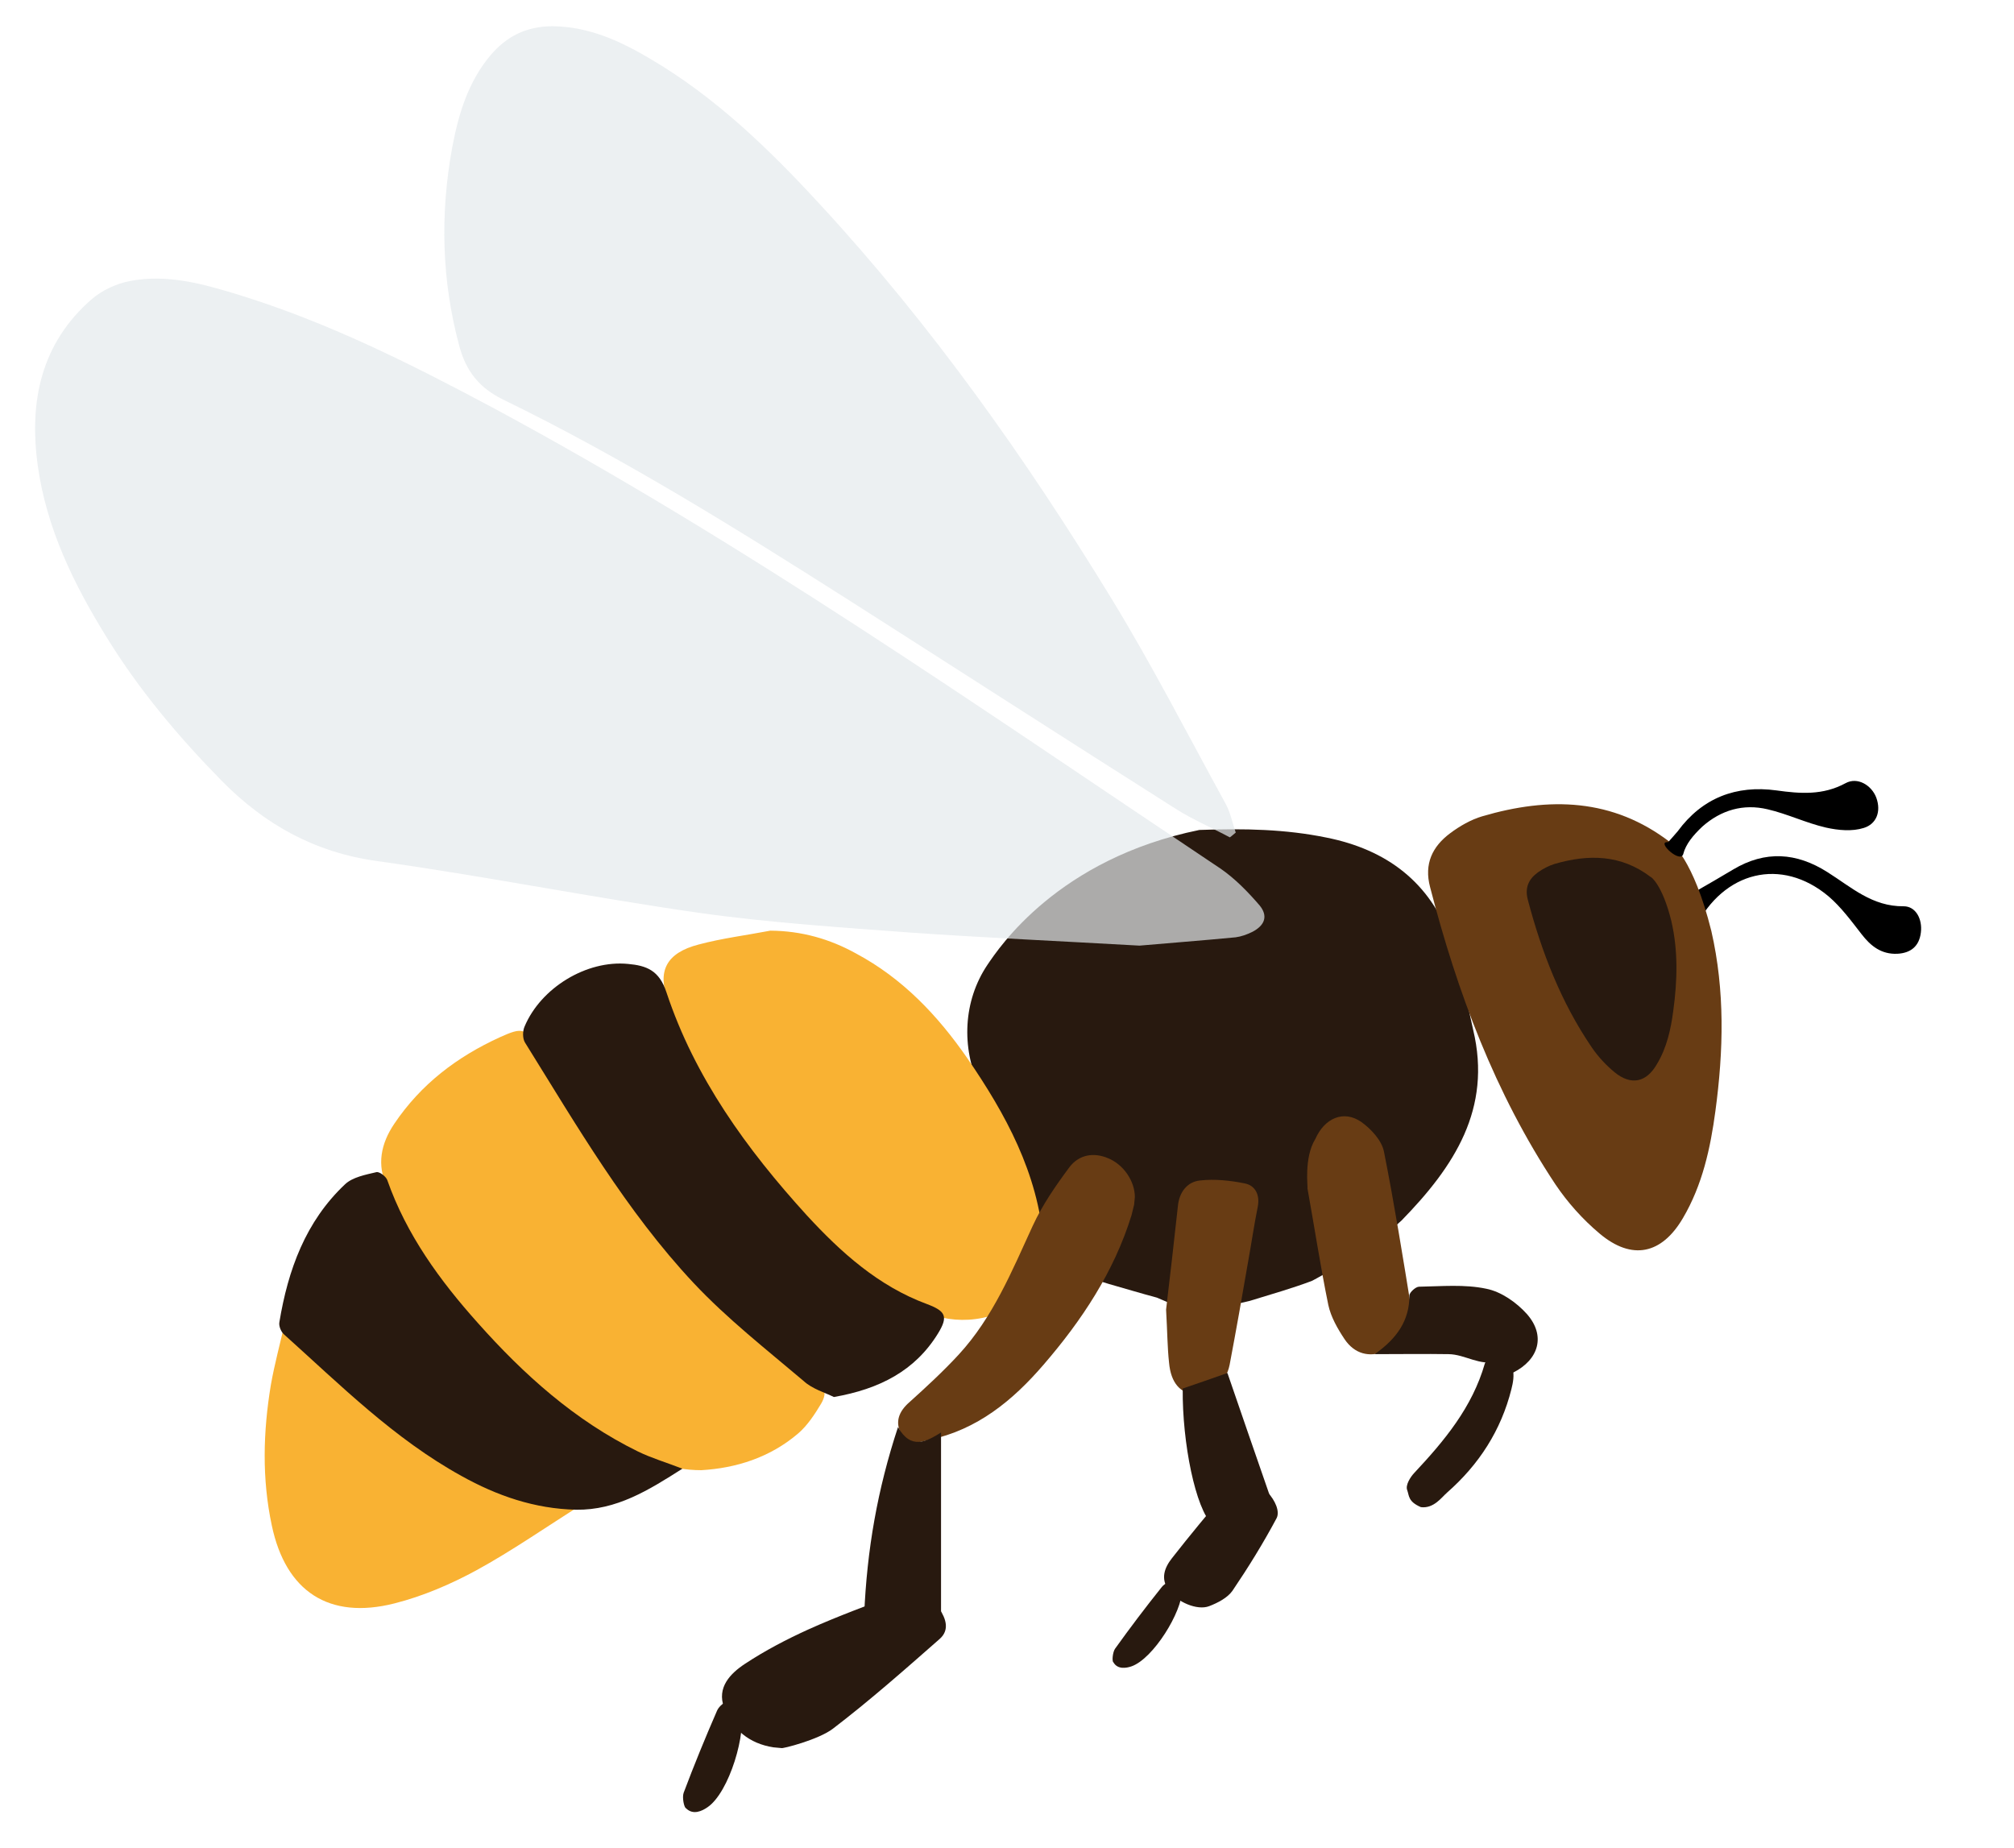
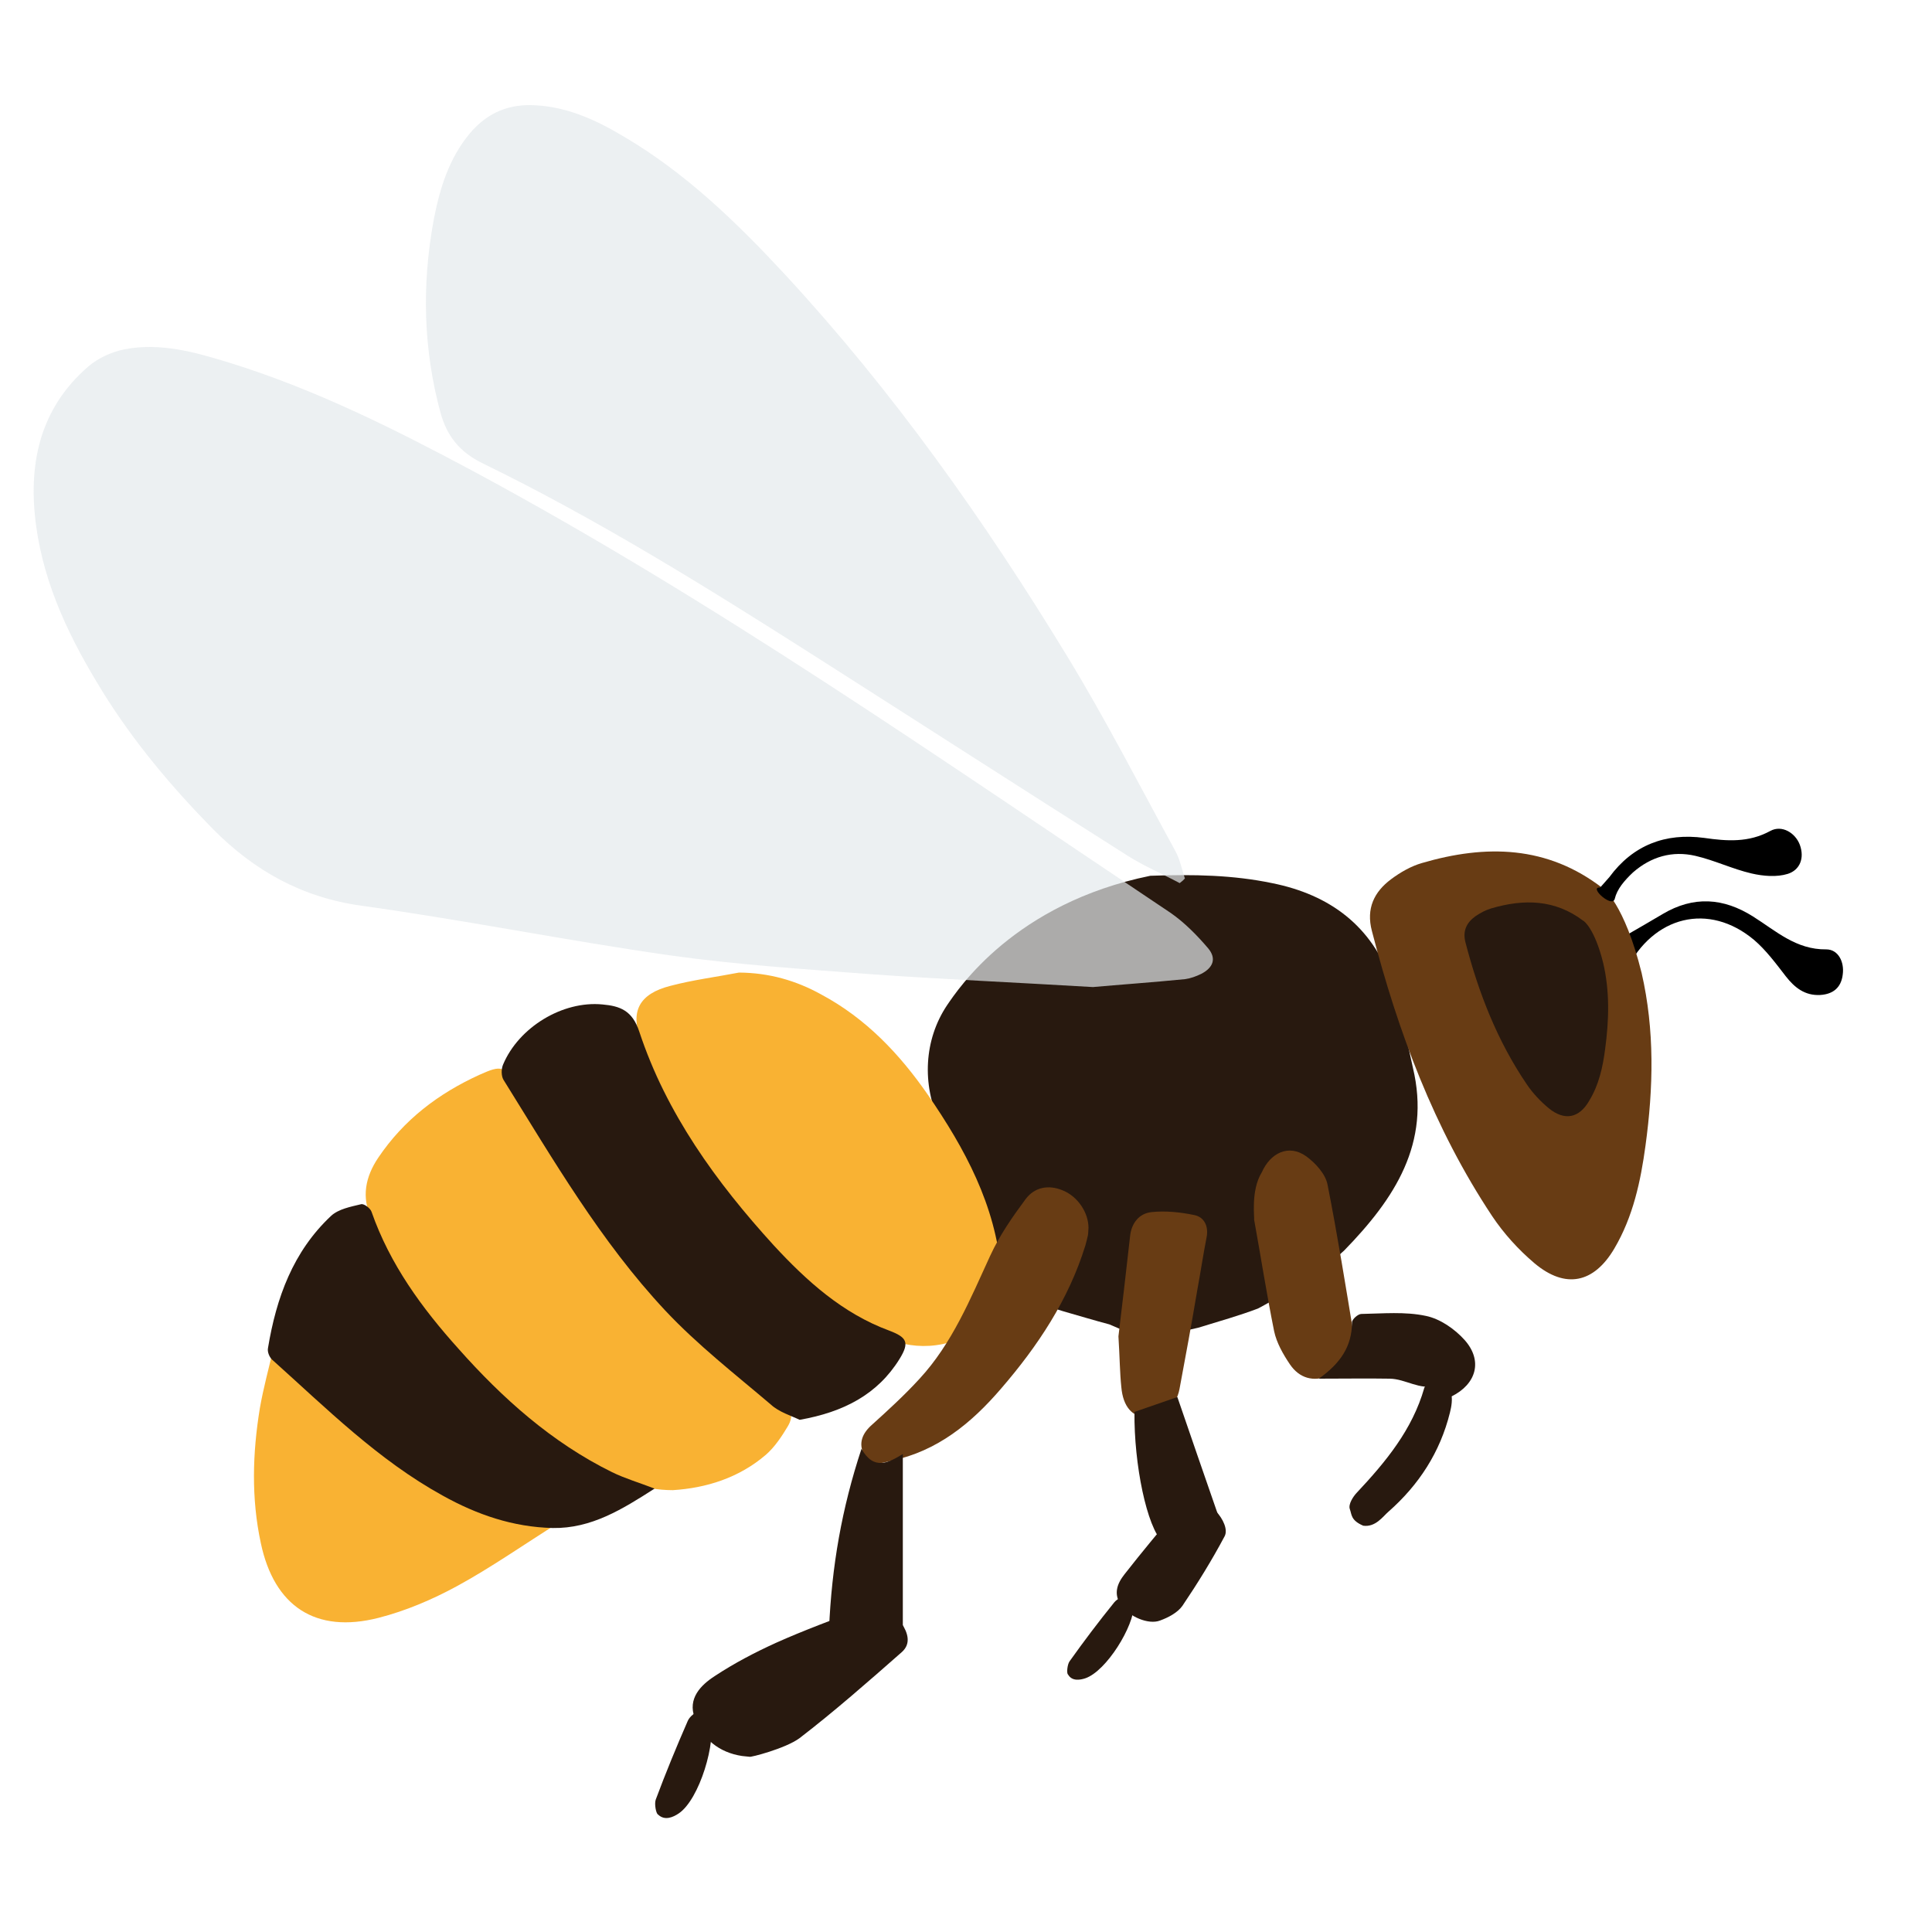
- <svg xmlns="http://www.w3.org/2000/svg" version="1.1" id="Ebene_1" x="0px" y="0px" viewBox="0 0 1090 1000" enable-background="new 0 0 1090 1000" xml:space="preserve">
-   <path fill="#F9B233" d="M257.8,849.9c-13.8,7.5-28.9,14-44.3,17.9c-35.5,9-58.9-6.5-66.4-42.2c-5.4-25.3-4.7-50.8-0.5-76.1  c2-11.3,5-22.3,7.7-34.1c45.6,47.4,92.9,87.6,161.7,98.2C295.3,826.6,277.2,839.3,257.8,849.9z" />
-   <path d="M917.4,501.8c-1.1,0.4-2,0.9-3.1,1.1c-3.8,0.9-16.3-9.5-16.3-9.5c2.7-1.1,29.2-16.3,40-22.8c17.4-10.4,34.3-9.2,51,1.4  c12.9,8.1,24.2,18.7,41.3,18.5c6.6,0,10.2,7,9.3,14.2c-0.9,7.4-5.4,11.1-12.7,11.5c-8.6,0.4-14.4-4.1-19.4-10.6  c-5.6-7.2-11.1-14.7-17.9-20.5c-25.5-21.4-56.9-13.6-72.1,17L917.4,501.8L917.4,501.8z" />
-   <path fill="#28190F" d="M549.5,636.5c-6.5-16.1-12-32.7-19.4-48.3c-9.9-21.4-8.8-46.5,4.3-66c6.3-9.3,38.2-57.4,114.7-73  c24.6-0.9,46.7-0.4,68.7,4.1c32.7,6.5,56.2,24.2,67.5,55.8c5.4,15.6,8.3,32.1,12,48.3c10.2,42.7-10.2,73.9-38.8,103.2  c-16.7,15.6-47.2,32.1-48.6,32.7c-10.4,3.9-21.2,7-33.6,10.8c-28.4,6.8-35.5,4.7-50.2-1.8c-8.6-2.3-16.9-4.8-26-7.4  c-39.5-11.8-40-28.7-43.8-42.2C554,647.1,551.7,641.9,549.5,636.5z" />
-   <path fill="#683C14" d="M926.2,503.9c7.4,32.3,6.6,64.8,2.2,97.4c-2.7,20.1-7,40-17.6,58c-11.5,19.6-27.6,23-45,8.4  c-9.2-7.7-17.4-16.9-24-26.7c-32.7-49.3-53.1-103.9-67.8-160.8c-3.4-12.7,1.3-22.1,10.8-29.2c5.2-3.9,11.3-7.4,17.4-9.2  c36.1-10.6,70.7-9.9,101.9,14.2C904.3,455.8,916.5,464.8,926.2,503.9z" />
-   <path fill="#F9B233" d="M334.6,782.1c-39.7-22.8-71.8-54.2-98.2-91.2c-10.8-14.9-18.7-32.1-26.9-48.6c-5.7-11.7-3.4-23.3,3.9-34.1  c14.4-21.4,33.9-36.2,57.1-46.8c12.6-5.7,13.8-5,21.5,6.5c2.2,3.1,3.9,6.3,6.1,9.3c26.2,37.5,51.7,75.7,79,112.5  c16.7,22.6,36.4,43.1,62.1,56c7.2,3.6,8.8,7.9,5.2,14c-3.4,5.7-7.4,11.8-12.4,16.1c-15.3,13.1-33.7,18.8-52.4,19.9  C362.4,795.7,348,789.8,334.6,782.1z" />
-   <path fill="#F9B233" d="M463.2,516c25.3,13.5,44.3,33.6,60.3,56.7c20.8,30.3,38.2,62.1,41.3,99.8c1.6,20.5-5.9,31.6-25.3,38.6  c-20.8,7.4-39.5,1.4-56.2-10.2c-57.4-39.8-95.8-94.6-121.5-158.8c-6.5-16.5-1.1-26.4,16.3-30.9c12.7-3.4,25.8-5,38.8-7.5  C433.8,503.8,449.1,508.2,463.2,516z" />
-   <path fill="#28190F" d="M434.9,747.4c-20.3-17.2-41.4-33.7-59.6-53.1c-36.4-38.9-63.2-85.1-91.2-130.1c-1.3-2.2-1.3-6.1-0.2-8.6  c8.8-21,33.6-36.1,56-33.9c9.9,0.9,16.9,3.4,20.8,15.4c15.3,46.1,43.4,84.9,75.9,120.6c18.5,20.1,38.8,38.4,65.1,48.1  c10,3.8,11.7,6.6,5.9,16c-12.4,20.1-31.6,30-56.3,34.3C446.5,753.7,439.5,751.7,434.9,747.4z" />
-   <path fill="#28190F" d="M311.8,817.1c-22.4-0.5-42.7-7.5-62.1-18.3c-36.4-20.1-65.5-49.2-96-76.6c-1.6-1.4-2.9-4.5-2.5-6.6  c4.7-28.4,14.2-54.5,35.5-74.6c4.1-3.9,11.1-5.2,17-6.6c1.6-0.4,5.2,2.3,5.9,4.3c10.4,29.6,28.5,54.4,49,77.3  c24.9,28,52.6,52.9,86.7,69.6c7.4,3.6,15.3,5.9,24,9.3C351.1,806.5,333.7,817.4,311.8,817.1z" />
-   <path fill="#683C14" d="M613.8,652c-0.4,1.8-0.9,3.8-1.4,5.7c-9.5,30.7-26.9,56.9-47.6,80.9c-16.7,19.4-35.9,35.2-61.9,40.7  c-5.7,1.3-11.7,3.6-15.1-3.1c-3.6-6.6-1.3-12.4,4.5-17.4c9.2-8.3,18.3-16.7,26.6-25.7c18.5-20.1,28.7-45,40-69.6  c5.2-11.3,12.4-21.7,19.9-31.8c5-6.6,12.9-8.3,21-4.8c8.3,3.4,14.4,12.4,14.4,21C614,649.1,614,650.7,613.8,652z" />
-   <path fill="#28190F" d="M422.9,946.1c-1.4-0.2-2.9-0.2-4.3-0.4c-13.1-2-22.3-9.7-26.7-21.5c-4.1-10.9,3.4-18.5,11.3-23.7  c10.9-7.2,22.6-13.3,34.5-18.7c16-7.2,32.3-13.1,48.6-19.4c8.6-3.2,16.9,0,22.1,8.3c3.6,5.4,5.6,11.5,0.2,16.3  c-19,16.7-37.9,33.4-57.8,48.6C443,941.6,423.2,946.6,422.9,946.1z" />
-   <path fill="#683C14" d="M711.9,616.4c4.8-10.9,15.1-16.1,25.1-9c5.2,3.8,10.8,9.9,12,15.8c5.7,28.7,10.4,58,15.1,87  c1.3,8.4-5.6,17.6-14.5,21.2c-8.6,3.4-16.5,1.4-21.9-6.6c-3.8-5.7-7.4-12-8.8-18.5c-4.3-21-7.5-42.2-11.3-63.2  C708,643,705.5,626.7,711.9,616.4z" />
-   <path fill="#683C14" d="M637.5,652.7c0.7-7.4,5-13.1,12-13.8c7.9-0.9,16.3,0,24.2,1.6c5.7,1.1,8.3,6.3,7,12.7  c-2,9.9-3.4,19.7-5.2,29.6c-3.2,18.7-6.5,37.3-10,55.8c-2,10-9.7,16.7-18.3,16.1c-8.3-0.4-13.5-6.1-14.5-17.2  c-0.9-8.3-0.9-16.5-1.6-28.7C633,692.9,635.3,673,637.5,652.7z" />
-   <path fill="#28190F" d="M486,772.4c7,12.4,15.3,7.9,23.3,2.9c0,34.3,0,66.4,0,100.1c-13.6-6.8-26.9-8.4-41.6-1.3  C469.2,838.6,474.9,806.1,486,772.4z" />
-   <path fill="#28190F" d="M810.6,736.8c-9.7,2.7-17.6-3.8-26.6-3.9c-12.7-0.2-25.3,0-40,0c12.2-8.6,18.8-18.3,18.8-31.8  c0-1.6,3.4-4.7,5.2-4.7c12.2-0.2,24.6-1.4,36.4,1.1c8.1,1.6,16.3,7.4,21.9,13.6c10.4,11.7,6.6,24.8-7.4,31.8  C815.6,740.4,812.4,736.3,810.6,736.8z" />
-   <path fill="#28190F" d="M690.9,821.7c-7.2,13.5-15.3,26.6-23.9,39.3c-2.7,3.8-7.9,6.5-12.6,8.3c-6.5,2.5-17.4-2.3-21.9-8.6  c-4.5-6.3-2.3-12.2,1.8-17.4c9.7-12.4,19.7-24.4,29.8-36.4c2.2-2.5,5.7-4.1,7.4-5.2C680.5,798,694.7,814.4,690.9,821.7z" />
-   <path fill="#28190F" d="M656.1,825.1c-9-8.4-16.3-44-16-73.6c8.1-2.7,15.6-5.4,24.2-8.4c7.2,21,14.7,42.7,23.1,66.9  C670.8,805.9,659.9,809.3,656.1,825.1z" />
-   <path fill="#28190F" d="M761.6,806.5c-1.1-2.7,1.8-7.2,3.8-9.3c16.3-17.4,31.4-35.5,38.2-59.2c0.7-2.3,6.5-4.3,9.7-4.3  c2,0,4.8,4.3,5.4,7.2c0.9,3.4,0.2,7.4-0.7,10.9c-5.6,22.4-17.6,40.9-34.8,56c-2.9,2.5-7.2,8.8-14.2,7.9  C762,812.7,762.7,809.5,761.6,806.5z" />
-   <path fill="#28190F" d="M612.3,901.9c-2.7,0.9-7.4,1.8-9.7-2.2c-0.9-0.5-0.4-5.6,0.9-7.4c8.1-11.3,16.5-22.4,25.3-33.4  c1.6-2,5-3.6,7.2-3.1c1.8,0.4,3.1,3.8,3.8,4.7C639.8,872.3,624.2,897.8,612.3,901.9z" />
-   <path d="M902.3,455.8c0.2,0,0.5,0,0.7-0.2c1.6-1.8,3.4-3.8,5-5.7c13.3-18.1,31.6-25.1,53.5-22.1c12.9,1.8,25.1,2.7,37.3-3.9  c6.5-3.6,14.2,1.1,16.7,7.9c2.7,7.5,0,14.2-6.8,16.3c-6.3,2-13.8,1.3-20.5-0.2c-10.8-2.5-20.8-7.4-31.6-9.9  c-13.1-3.1-25.1,0.4-35.2,9.3c-5,4.7-9,9.5-10.4,14.9S896.6,455.7,902.3,455.8z" />
-   <path fill="#28190F" d="M382.8,978.2c-2.9,2-7.7,4.3-11.5,0.5c-1.1-0.4-2.2-5.9-1.3-8.4c5.6-14.9,11.7-29.8,18.1-44.5  c1.1-2.5,4.5-5.2,7-5.4c2.3,0,4.7,3.4,5.7,4.1C404.4,937.3,394.7,970.3,382.8,978.2z" />
-   <path fill="#28190F" d="M904.5,498.3c3.8,16.2,3.3,32.5,1.1,48.7c-1.3,10-3.5,20.1-8.9,29c-5.7,9.9-14,11.6-22.9,4.3  c-4.6-3.8-8.9-8.4-12.3-13.4c-16.7-24.5-27.2-51.7-34.7-80.2c-1.6-6.4,0.6-11,5.6-14.6c2.7-1.9,5.7-3.5,8.9-4.5  c18.5-5.4,36.1-5.1,52,7C893.5,474.4,899.7,478.9,904.5,498.3z" />
-   <path opacity="0.7" fill="#E4E9EC" d="M665.6,453.2c-9.7-5.2-19.9-9.5-29.2-15.4c-58.9-37.3-117.4-75-176.2-112.5  c-61.2-38.9-122.7-77.3-188-109.1c-12.9-6.3-19.9-15.4-23.5-28.5c-9.7-35.7-10.6-71.8-3.9-108.2c3.4-17.9,8.6-35.2,20.6-49.5  c8.8-10.4,19.6-15.8,33.7-15.8c19.7,0.2,36.8,8.1,53.1,17.8c35,20.6,63.9,48.6,91.2,78.2c60.7,65.7,112,138.2,158.4,214.2  c21.9,35.9,41.1,73.4,61.4,110.4c2.7,4.8,3.8,10.6,5.6,15.8C667.8,451.4,666.9,452.3,665.6,453.2z" />
-   <path opacity="0.7" fill="#E4E9EC" d="M493.7,504.8c-38.8-2.9-77.5-5.4-115.7-10.8c-58.1-8.3-115.9-19.9-174.1-28  c-33.6-4.7-60.3-19.6-83.6-43.1c-23.5-23.9-44.9-49.3-62.4-77.7c-17.9-28.9-32.8-59.2-37.5-93.5c-4.7-34.5,1.8-66,29.4-89.9  c5.6-4.8,13.3-8.3,20.5-9.7c20.3-3.9,39.8,1.6,59,7.5c48.3,14.9,92.9,37.3,137.3,61C403.8,294.4,531.2,383.7,660.4,470  c7.9,5.4,14.9,12.6,21.2,19.9c4.8,5.7,3.1,10.9-3.9,14.5c-2.9,1.4-5.9,2.5-9,2.9c-18.7,1.8-37.5,3.2-52,4.5  C572.5,509.3,533,507.5,493.7,504.8z" />
+ <svg xmlns="http://www.w3.org/2000/svg" version="1.1" id="Ebene_1" x="0px" y="0px" viewBox="0 0 1000 1000" enable-background="new 0 0 1000 1000" xml:space="preserve">
+   <path fill="#F9B233" d="M236.5,821c-12.7,6.9-26.5,12.8-40.6,16.4c-32.6,8.3-54-6-60.9-38.7c-5-23.2-4.3-46.6-0.5-69.8  c1.8-10.4,4.6-20.5,7.1-31.3c41.8,43.5,85.2,80.4,148.3,90.1C270.9,799.6,254.3,811.3,236.5,821z" />
+   <path d="M841.7,501.7c-1,0.4-1.8,0.8-2.8,1c-3.5,0.8-15-8.7-15-8.7c2.5-1,26.8-15,36.7-20.9c16-9.5,31.5-8.4,46.8,1.3  c11.8,7.4,22.2,17.2,37.9,17c6.1,0,9.4,6.4,8.5,13c-0.8,6.8-5,10.2-11.7,10.6c-7.9,0.4-13.2-3.8-17.8-9.7  c-5.1-6.6-10.2-13.5-16.4-18.8c-23.4-19.6-52.2-12.5-66.1,15.6L841.7,501.7L841.7,501.7z" />
+   <path fill="#28190F" d="M504.1,625.2c-6-14.8-11-30-17.8-44.3c-9.1-19.6-8.1-42.7,3.9-60.6c5.8-8.5,35-52.7,105.2-67  c22.6-0.8,42.8-0.4,63,3.8c30,6,51.6,22.2,61.9,51.2c5,14.3,7.6,29.4,11,44.3c9.4,39.2-9.4,67.8-35.6,94.7  c-15.3,14.3-43.3,29.4-44.6,30c-9.5,3.6-19.4,6.4-30.8,9.9c-26.1,6.2-32.6,4.3-46.1-1.7c-7.9-2.1-15.5-4.4-23.9-6.8  c-36.2-10.8-36.7-26.3-40.2-38.7C508.3,635,506.1,630.2,504.1,625.2z" />
+   <path fill="#683C14" d="M849.7,503.6c6.8,29.6,6.1,59.4,2,89.4c-2.5,18.4-6.4,36.7-16.1,53.2c-10.6,18-25.3,21.1-41.3,7.7  c-8.4-7.1-16-15.5-22-24.5c-30-45.2-48.7-95.3-62.2-147.5c-3.1-11.7,1.2-20.3,9.9-26.8c4.8-3.6,10.4-6.8,16-8.4  c33.1-9.7,64.9-9.1,93.5,13C829.6,459.4,840.8,467.7,849.7,503.6z" />
+   <path fill="#F9B233" d="M307,758.8c-36.4-20.9-65.9-49.7-90.1-83.7c-9.9-13.7-17.2-29.4-24.7-44.6c-5.2-10.7-3.1-21.4,3.6-31.3  c13.2-19.6,31.1-33.2,52.4-42.9c11.6-5.2,12.7-4.6,19.7,6c2,2.8,3.6,5.8,5.6,8.5c24,34.4,47.4,69.4,72.5,103.2  c15.3,20.7,33.4,39.5,57,51.4c6.6,3.3,8.1,7.2,4.8,12.8c-3.1,5.2-6.8,10.8-11.4,14.8c-14,12-30.9,17.2-48.1,18.3  C332.5,771.3,319.3,765.9,307,758.8z" />
+   <path fill="#F9B233" d="M425,514.7c23.2,12.4,40.6,30.8,55.3,52c19.1,27.8,35,57,37.9,91.6c1.5,18.8-5.4,29-23.2,35.4  c-19.1,6.8-36.2,1.3-51.6-9.4c-52.7-36.5-87.9-86.8-111.5-145.7c-6-15.1-1-24.2,15-28.3c11.7-3.1,23.7-4.6,35.6-6.9  C398,503.5,412,507.5,425,514.7z" />
+   <path fill="#28190F" d="M399,727c-18.6-15.8-38-30.9-54.7-48.7c-33.4-35.7-58-78.1-83.7-119.4c-1.2-2-1.2-5.6-0.2-7.9  c8.1-19.3,30.8-33.1,51.4-31.1c9.1,0.8,15.5,3.1,19.1,14.1c14,42.3,39.8,77.9,69.6,110.6c17,18.4,35.6,35.2,59.7,44.1  c9.2,3.5,10.7,6.1,5.4,14.7c-11.4,18.4-29,27.5-51.7,31.5C409.6,732.8,403.2,730.9,399,727z" />
+   <path fill="#28190F" d="M286.1,790.9c-20.6-0.5-39.2-6.9-57-16.8C195.7,755.7,169,729,141,703.9c-1.5-1.3-2.7-4.1-2.3-6.1  c4.3-26.1,13-50,32.6-68.4c3.8-3.6,10.2-4.8,15.6-6.1c1.5-0.4,4.8,2.1,5.4,3.9c9.5,27.2,26.1,49.9,45,70.9  c22.8,25.7,48.3,48.5,79.5,63.9c6.8,3.3,14,5.4,22,8.5C322.1,781.2,306.1,791.2,286.1,790.9z" />
+   <path fill="#683C14" d="M563.1,639.4c-0.4,1.7-0.8,3.5-1.3,5.2c-8.7,28.2-24.7,52.2-43.7,74.2c-15.3,17.8-32.9,32.3-56.8,37.3  c-5.2,1.2-10.7,3.3-13.9-2.8c-3.3-6.1-1.2-11.4,4.1-16c8.4-7.6,16.8-15.3,24.4-23.6c17-18.4,26.3-41.3,36.7-63.9  c4.8-10.4,11.4-19.9,18.3-29.2c4.6-6.1,11.8-7.6,19.3-4.4c7.6,3.1,13.2,11.4,13.2,19.3C563.3,636.8,563.3,638.3,563.1,639.4z" />
+   <path fill="#28190F" d="M388,909.3c-1.3-0.2-2.7-0.2-3.9-0.4c-12-1.8-20.5-8.9-24.5-19.7c-3.8-10,3.1-17,10.4-21.7  c10-6.6,20.7-12.2,31.7-17.2c14.7-6.6,29.6-12,44.6-17.8c7.9-2.9,15.5,0,20.3,7.6c3.3,5,5.1,10.6,0.2,15  c-17.4,15.3-34.8,30.6-53,44.6C406.4,905.1,388.3,909.7,388,909.3z" />
+   <path fill="#683C14" d="M653.1,606.8c4.4-10,13.9-14.8,23-8.3c4.8,3.5,9.9,9.1,11,14.5c5.2,26.3,9.5,53.2,13.9,79.8  c1.2,7.7-5.1,16.1-13.3,19.4c-7.9,3.1-15.1,1.3-20.1-6.1c-3.5-5.2-6.8-11-8.1-17c-3.9-19.3-6.9-38.7-10.4-58  C649.5,631.2,647.2,616.2,653.1,606.8z" />
+   <path fill="#683C14" d="M584.9,640.1c0.6-6.8,4.6-12,11-12.7c7.2-0.8,15,0,22.2,1.5c5.2,1,7.6,5.8,6.4,11.7  c-1.8,9.1-3.1,18.1-4.8,27.2c-2.9,17.2-6,34.2-9.2,51.2c-1.8,9.2-8.9,15.3-16.8,14.8c-7.6-0.4-12.4-5.6-13.3-15.8  c-0.8-7.6-0.8-15.1-1.5-26.3C580.7,677,582.8,658.7,584.9,640.1z" />
+   <path fill="#28190F" d="M445.9,749.9c6.4,11.4,14,7.2,21.4,2.7c0,31.5,0,60.9,0,91.8c-12.5-6.2-24.7-7.7-38.2-1.2  C430.5,810.6,435.7,780.8,445.9,749.9z" />
+   <path fill="#28190F" d="M743.7,717.2c-8.9,2.5-16.1-3.5-24.4-3.6c-11.7-0.2-23.2,0-36.7,0c11.2-7.9,17.2-16.8,17.2-29.2  c0-1.5,3.1-4.3,4.8-4.3c11.2-0.2,22.6-1.3,33.4,1c7.4,1.5,15,6.8,20.1,12.5c9.5,10.7,6.1,22.8-6.8,29.2  C748.3,720.6,745.3,716.8,743.7,717.2z" />
+   <path fill="#28190F" d="M633.9,795.1c-6.6,12.4-14,24.4-21.9,36.1c-2.5,3.5-7.2,6-11.6,7.6c-6,2.3-16-2.1-20.1-7.9  c-4.1-5.8-2.1-11.2,1.7-16c8.9-11.4,18.1-22.4,27.3-33.4c2-2.3,5.2-3.8,6.8-4.8C624.3,773.4,637.3,788.4,633.9,795.1z" />
+   <path fill="#28190F" d="M601.9,798.3c-8.3-7.7-15-40.4-14.7-67.5c7.4-2.5,14.3-5,22.2-7.7c6.6,19.3,13.5,39.2,21.2,61.4  C615.4,780.6,605.4,783.8,601.9,798.3z" />
+   <path fill="#28190F" d="M698.7,781.2c-1-2.5,1.7-6.6,3.5-8.5c15-16,28.8-32.6,35-54.3c0.6-2.1,6-3.9,8.9-3.9c1.8,0,4.4,3.9,5,6.6  c0.8,3.1,0.2,6.8-0.6,10c-5.1,20.6-16.1,37.5-31.9,51.4c-2.7,2.3-6.6,8.1-13,7.2C699.1,786.9,699.7,783.9,698.7,781.2z" />
+   <path fill="#28190F" d="M561.7,868.7c-2.5,0.8-6.8,1.7-8.9-2c-0.8-0.5-0.4-5.1,0.8-6.8c7.4-10.4,15.1-20.6,23.2-30.6  c1.5-1.8,4.6-3.3,6.6-2.8c1.7,0.4,2.8,3.5,3.5,4.3C587,841.6,572.7,865,561.7,868.7z" />
+   <path d="M827.8,459.4c0.2,0,0.5,0,0.6-0.2c1.5-1.7,3.1-3.5,4.6-5.2c12.2-16.6,29-23,49.1-20.3c11.8,1.7,23,2.5,34.2-3.6  c6-3.3,13,1,15.3,7.2c2.5,6.9,0,13-6.2,15c-5.8,1.8-12.7,1.2-18.8-0.2c-9.9-2.3-19.1-6.8-29-9.1c-12-2.8-23,0.4-32.3,8.5  c-4.6,4.3-8.3,8.7-9.5,13.7S822.6,459.4,827.8,459.4z" />
+   <path fill="#28190F" d="M351.2,938.7c-2.7,1.8-7.1,3.9-10.6,0.5c-1-0.4-2-5.4-1.2-7.7c5.1-13.7,10.7-27.3,16.6-40.8  c1-2.3,4.1-4.8,6.4-5c2.1,0,4.3,3.1,5.2,3.8C371,901.2,362.1,931.5,351.2,938.7z" />
+   <path fill="#28190F" d="M829.8,498.4c3.5,14.9,3,29.8,1,44.7c-1.2,9.2-3.2,18.4-8.2,26.6c-5.2,9.1-12.8,10.6-21,3.9  c-4.2-3.5-8.2-7.7-11.3-12.3c-15.3-22.5-25-47.4-31.8-73.6c-1.5-5.9,0.6-10.1,5.1-13.4c2.5-1.7,5.2-3.2,8.2-4.1  c17-5,33.1-4.7,47.7,6.4C819.7,476.5,825.4,480.6,829.8,498.4z" />
+   <path opacity="0.7" fill="#E4E9EC" enable-background="new    " d="M610.6,457.1c-8.9-4.8-18.3-8.7-26.8-14.1  c-54-34.2-107.7-68.8-161.7-103.2c-56.1-35.7-112.6-70.9-172.5-100.1c-11.8-5.8-18.3-14.1-21.6-26.1c-8.9-32.8-9.7-65.9-3.6-99.3  c3.1-16.4,7.9-32.3,18.9-45.4c8.1-9.5,18-14.5,30.9-14.5c18.1,0.2,33.8,7.4,48.7,16.3c32.1,18.9,58.6,44.6,83.7,71.7  c55.7,60.3,102.8,126.8,145.3,196.5c20.1,32.9,37.7,67.3,56.3,101.3c2.5,4.4,3.5,9.7,5.1,14.5C612.7,455.4,611.8,456.2,610.6,457.1z  " />
+   <path opacity="0.7" fill="#E4E9EC" enable-background="new    " d="M452.9,504.4c-35.6-2.7-71.1-5-106.1-9.9  c-53.3-7.6-106.3-18.3-159.7-25.7c-30.8-4.3-55.3-18-76.7-39.5C88.8,407.3,69.2,384,53.1,358c-16.4-26.5-30.1-54.3-34.4-85.8  c-4.3-31.7,1.7-60.6,27-82.5c5.1-4.4,12.2-7.6,18.8-8.9c18.6-3.6,36.5,1.5,54.1,6.9c44.3,13.7,85.2,34.2,126,56  c125.9,67.7,242.8,149.6,361.3,228.8c7.2,5,13.7,11.6,19.4,18.3c4.4,5.2,2.8,10-3.6,13.3c-2.7,1.3-5.4,2.3-8.3,2.7  c-17.2,1.7-34.4,2.9-47.7,4.1C525.2,508.5,489,506.9,452.9,504.4z" />
</svg>
